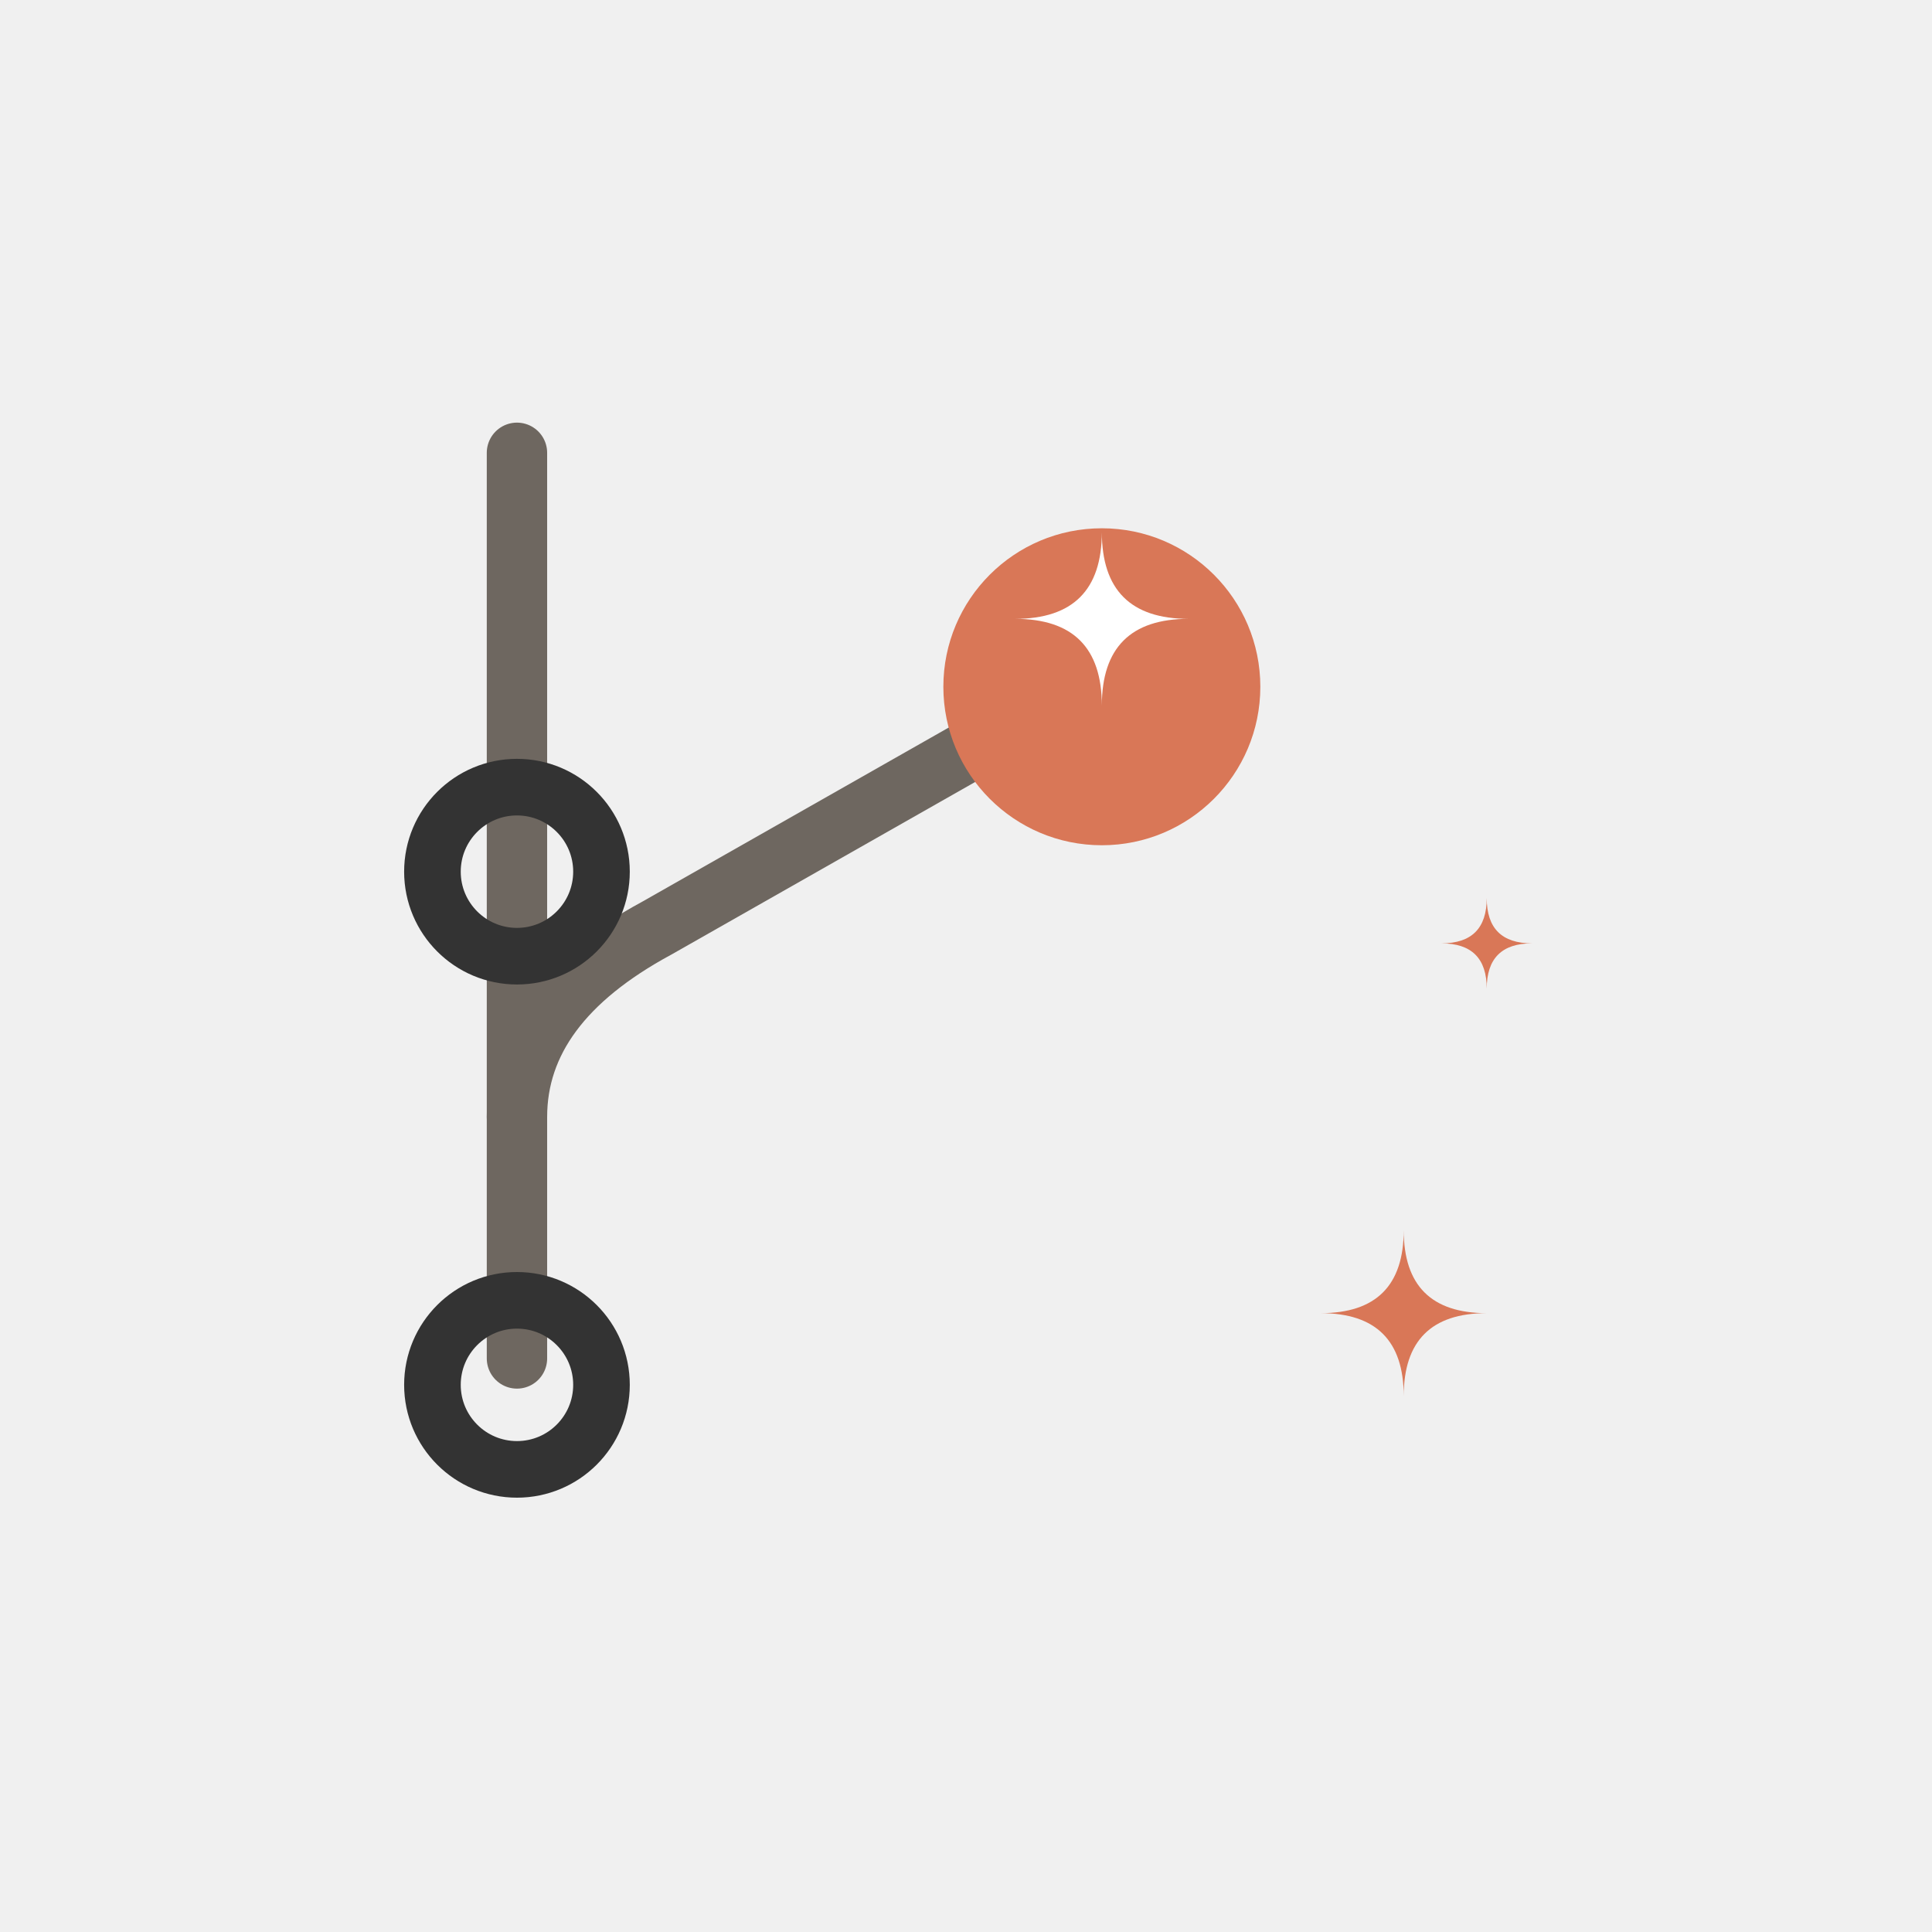
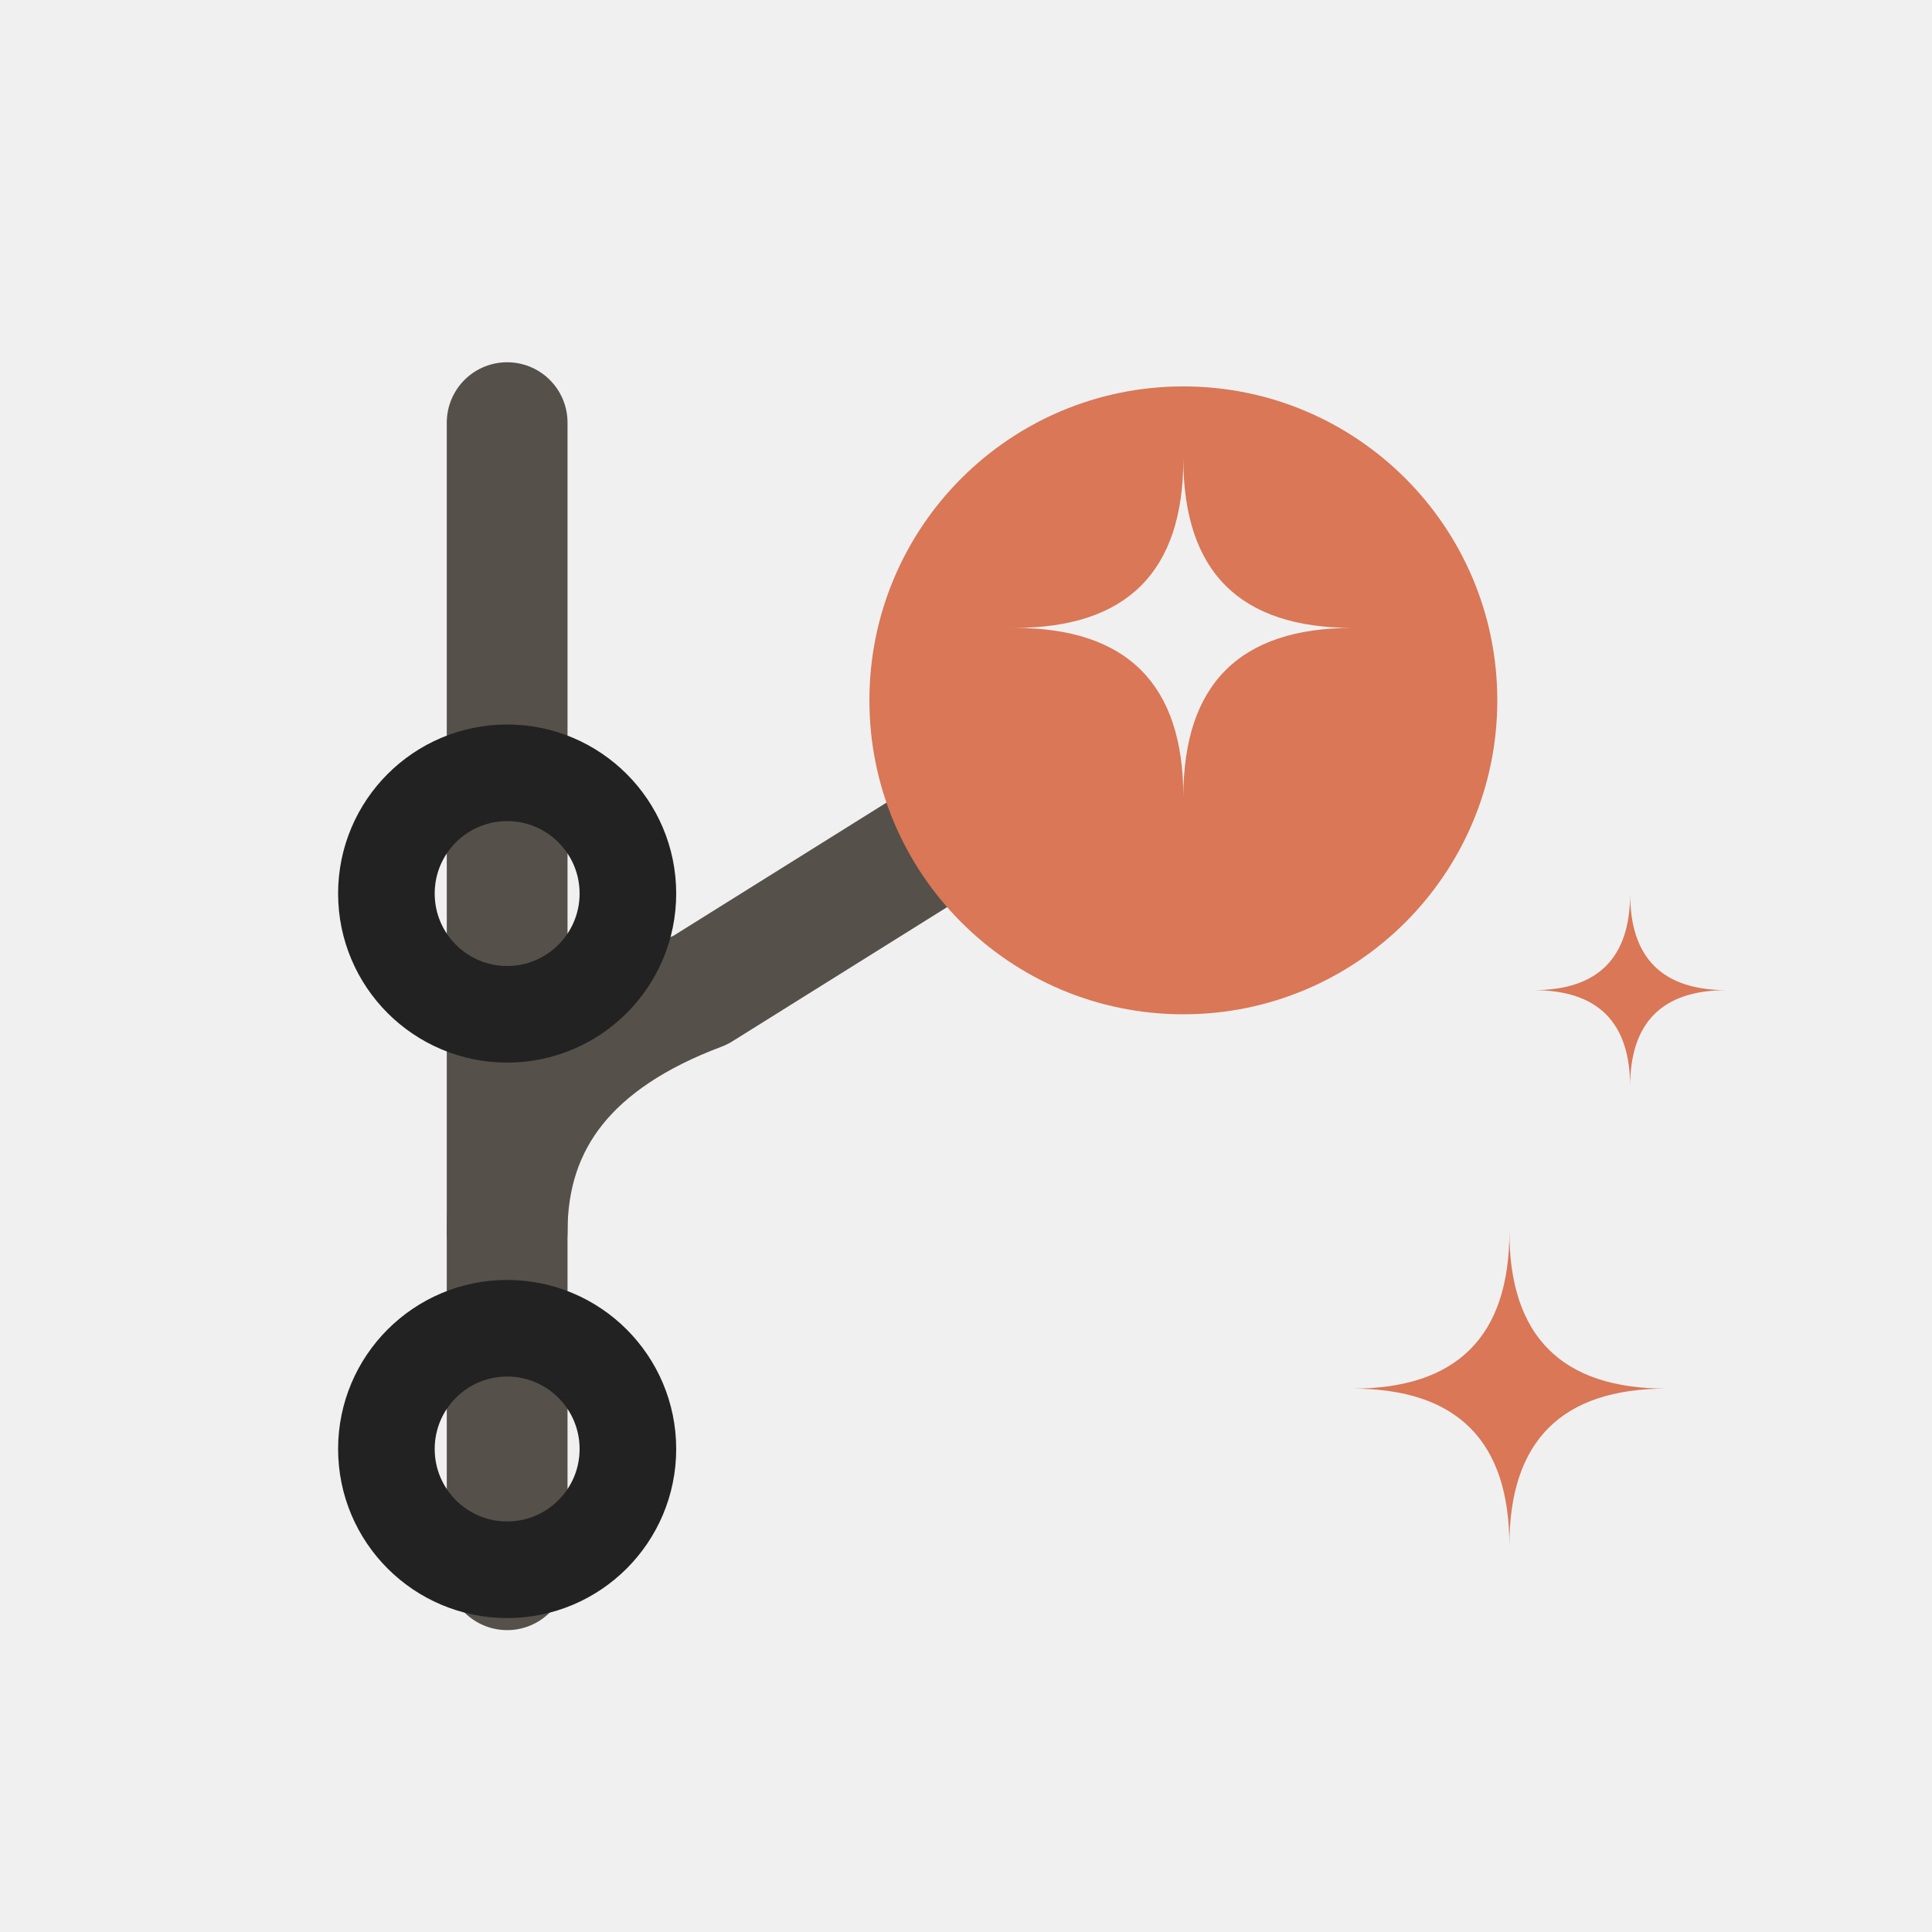
- <svg xmlns="http://www.w3.org/2000/svg" viewBox="0 0 256 256" width="16" height="16">
-   <line x1="68.5" y1="60.0" x2="68.5" y2="180.0" stroke="#6E6760" stroke-width="8" stroke-linecap="round" />
-   <path d="M 68.5 148.0 Q 68.5 133.0 87.0 123.0 L 131.0 98.0" fill="none" stroke="#6E6760" stroke-width="8" stroke-linecap="round" stroke-linejoin="round" />
-   <circle cx="68.5" cy="183.5" r="11.2" fill="none" stroke="#333333" stroke-width="7.5" />
-   <circle cx="68.5" cy="115.5" r="11.2" fill="none" stroke="#333333" stroke-width="7.5" />
-   <circle cx="146.0" cy="91.0" r="21.0" fill="#D97757" />
-   <path d="M 146.0 70.5 Q 146.0 82.0 157.5 82.0 Q 146.0 82.0 146.0 93.5 Q 146.0 82.0 134.5 82.0 Q 146.0 82.0 146.0 70.5 Z" fill="#FFFFFF" />
-   <path d="M 197.0 119.0 Q 197.0 125.0 203.0 125.0 Q 197.0 125.0 197.0 131.0 Q 197.0 125.0 191.0 125.0 Q 197.0 125.0 197.0 119.0 Z" fill="#D97757" />
-   <path d="M 186.0 163.0 Q 186.0 174.0 197.0 174.0 Q 186.0 174.0 186.0 185.0 Q 186.0 174.0 175.0 174.0 Q 186.0 174.0 186.0 163.0 Z" fill="#D97757" />
+ <svg xmlns="http://www.w3.org/2000/svg" viewBox="0 0 16 16">
+   <line x1="4.20" y1="3.50" x2="4.20" y2="13.00" stroke="#55504A" stroke-width="1.0" stroke-linecap="round" />
+   <path d="M 4.20 10.20 Q 4.20 8.8 5.80 8.20 L 9.00 6.20" fill="none" stroke="#55504A" stroke-width="1.0" stroke-linecap="round" stroke-linejoin="round" />
+   <circle cx="4.20" cy="12.00" r="1.00" fill="none" stroke="#222222" stroke-width="0.80" />
+   <circle cx="4.20" cy="7.40" r="1.00" fill="none" stroke="#222222" stroke-width="0.80" />
+   <path fill-rule="evenodd" fill="#D97757" d="M 7.20 5.80 A 2.60 2.60 0 1 1 12.40 5.80 A 2.60 2.60 0 1 1 7.20 5.80 Z M 9.80 3.80 Q 9.80 5.20 11.20 5.20 Q 9.80 5.20 9.80 6.60 Q 9.80 5.20 8.40 5.20 Q 9.80 5.20 9.80 3.80 Z" />
+   <path d="M 13.50 7.40 Q 13.50 8.20 14.30 8.20 Q 13.50 8.20 13.50 9.00 Q 13.50 8.20 12.70 8.20 Q 13.50 8.20 13.50 7.40 Z" fill="#D97757" />
+   <path d="M 12.50 10.20 Q 12.50 11.50 13.80 11.50 Q 12.50 11.50 12.50 12.80 Q 12.50 11.50 11.20 11.50 Q 12.50 11.50 12.50 10.20 Z" fill="#D97757" />
</svg>
